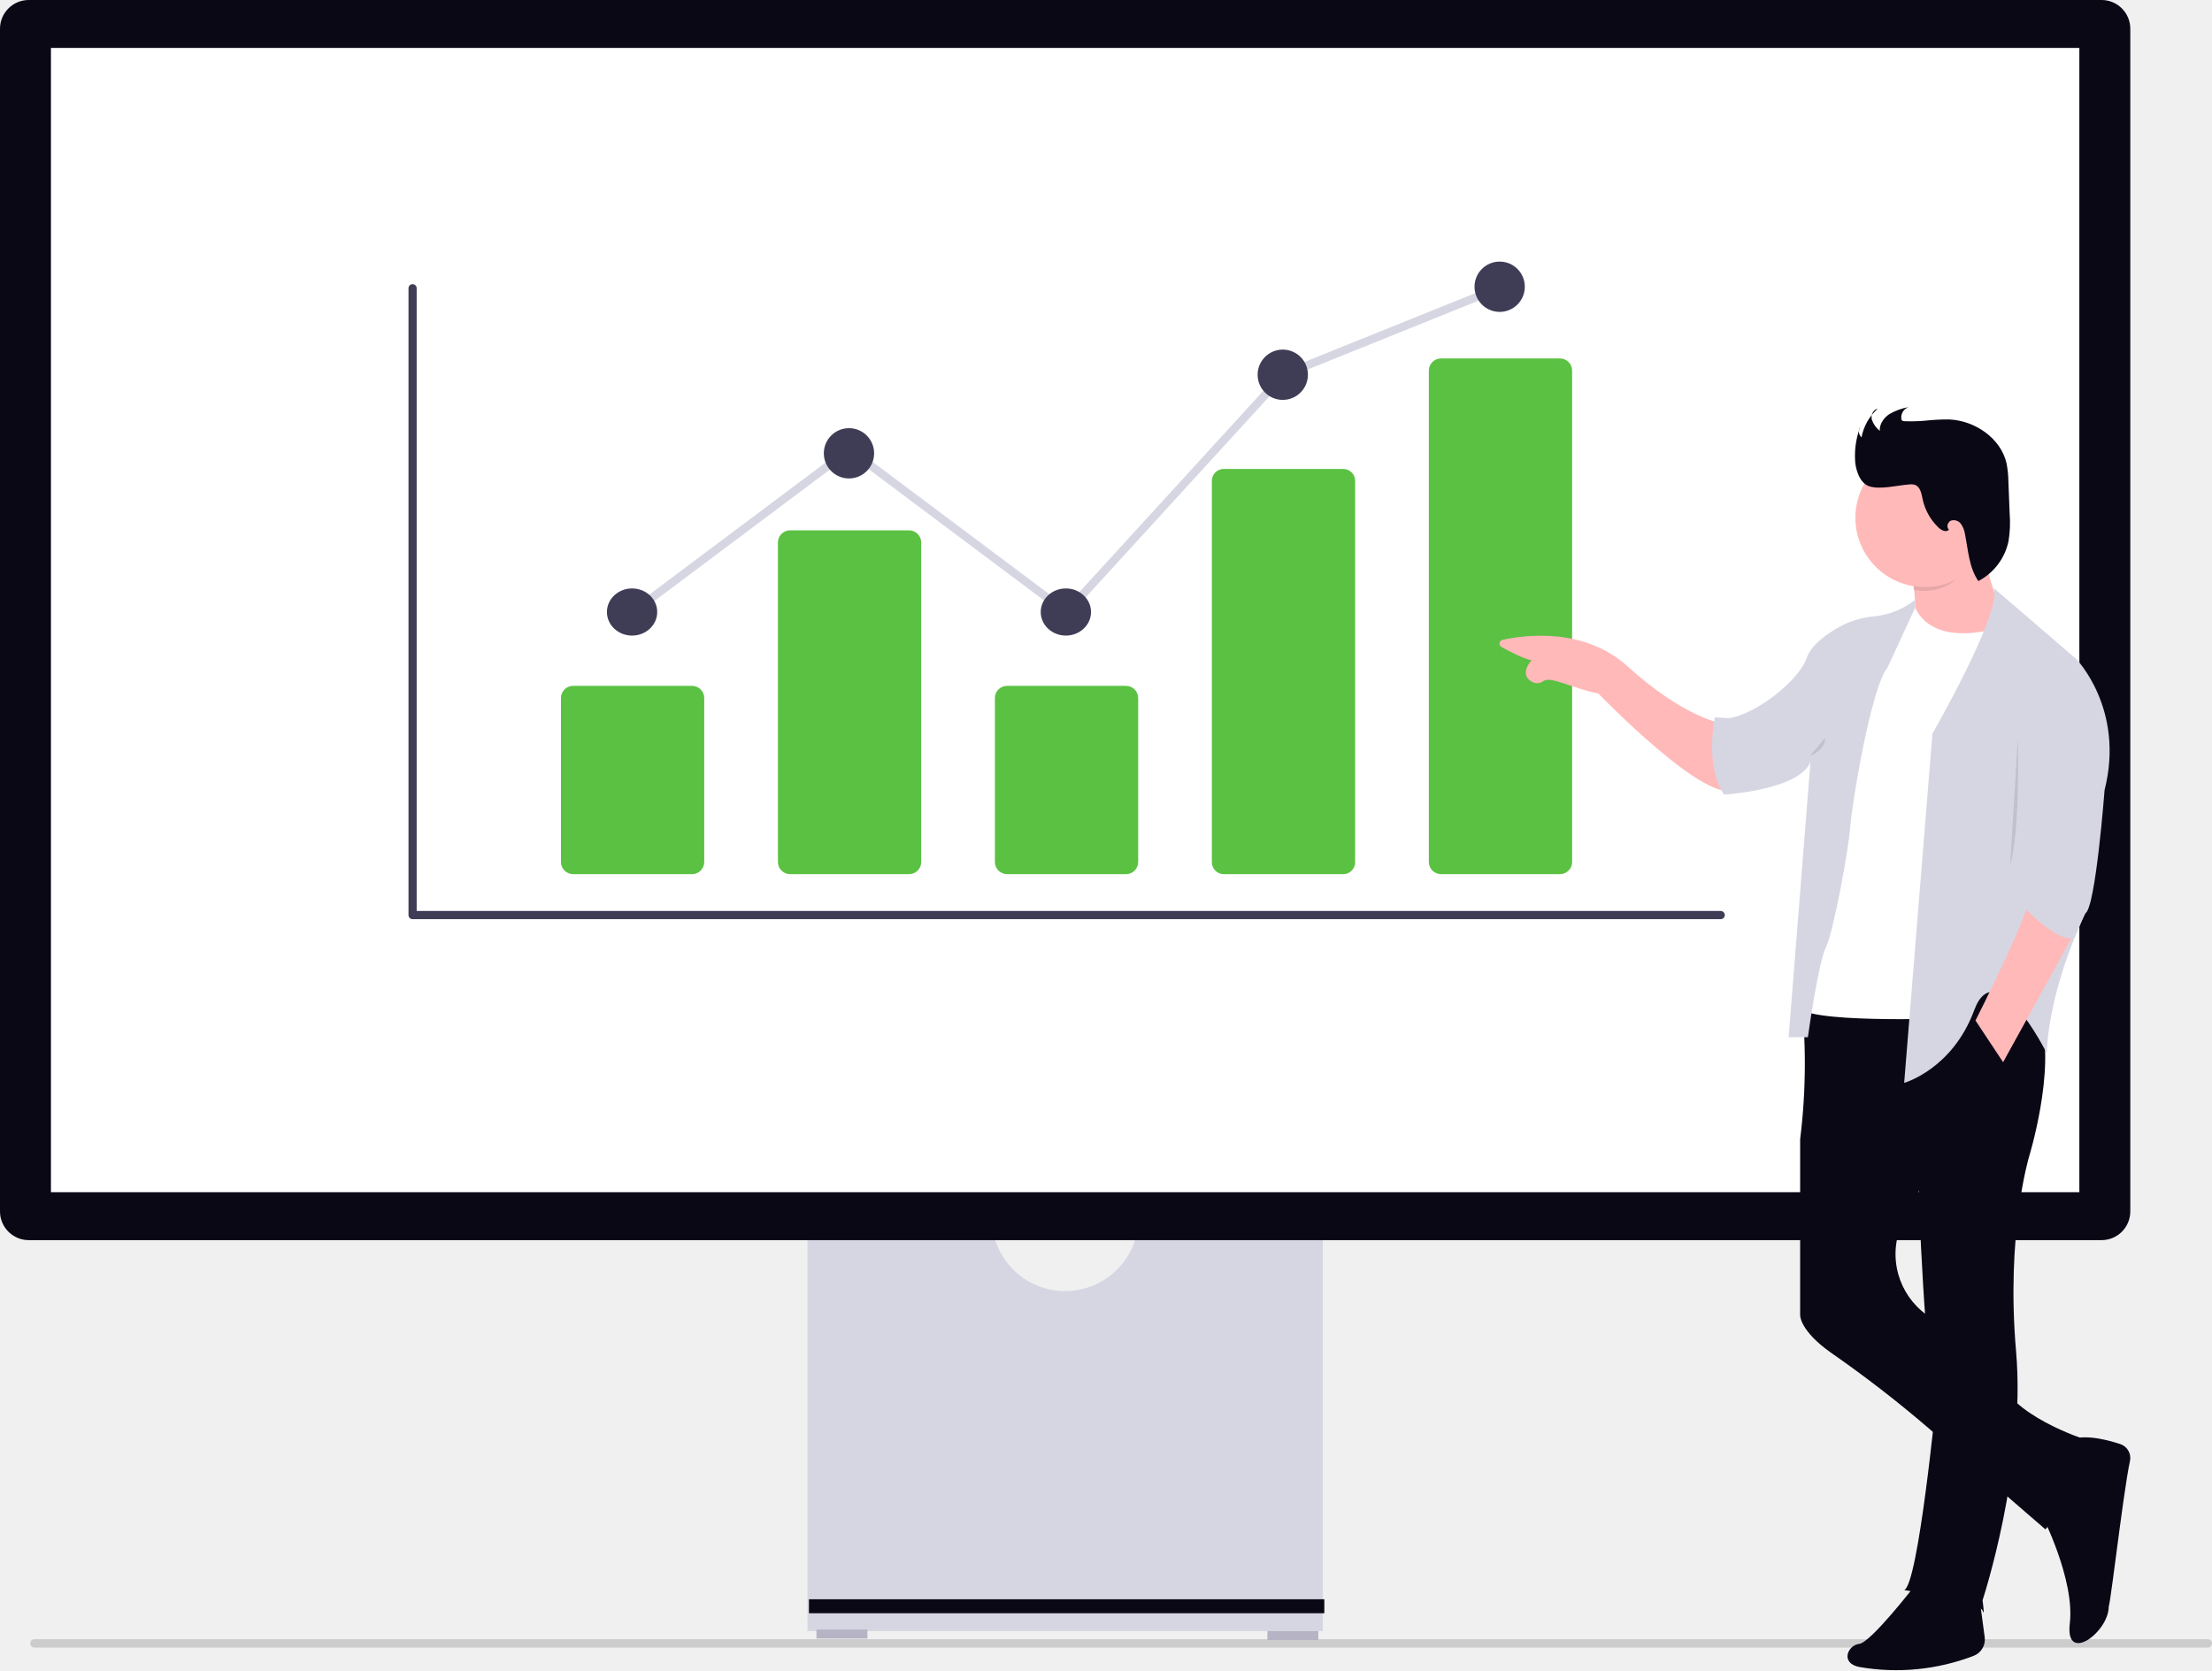
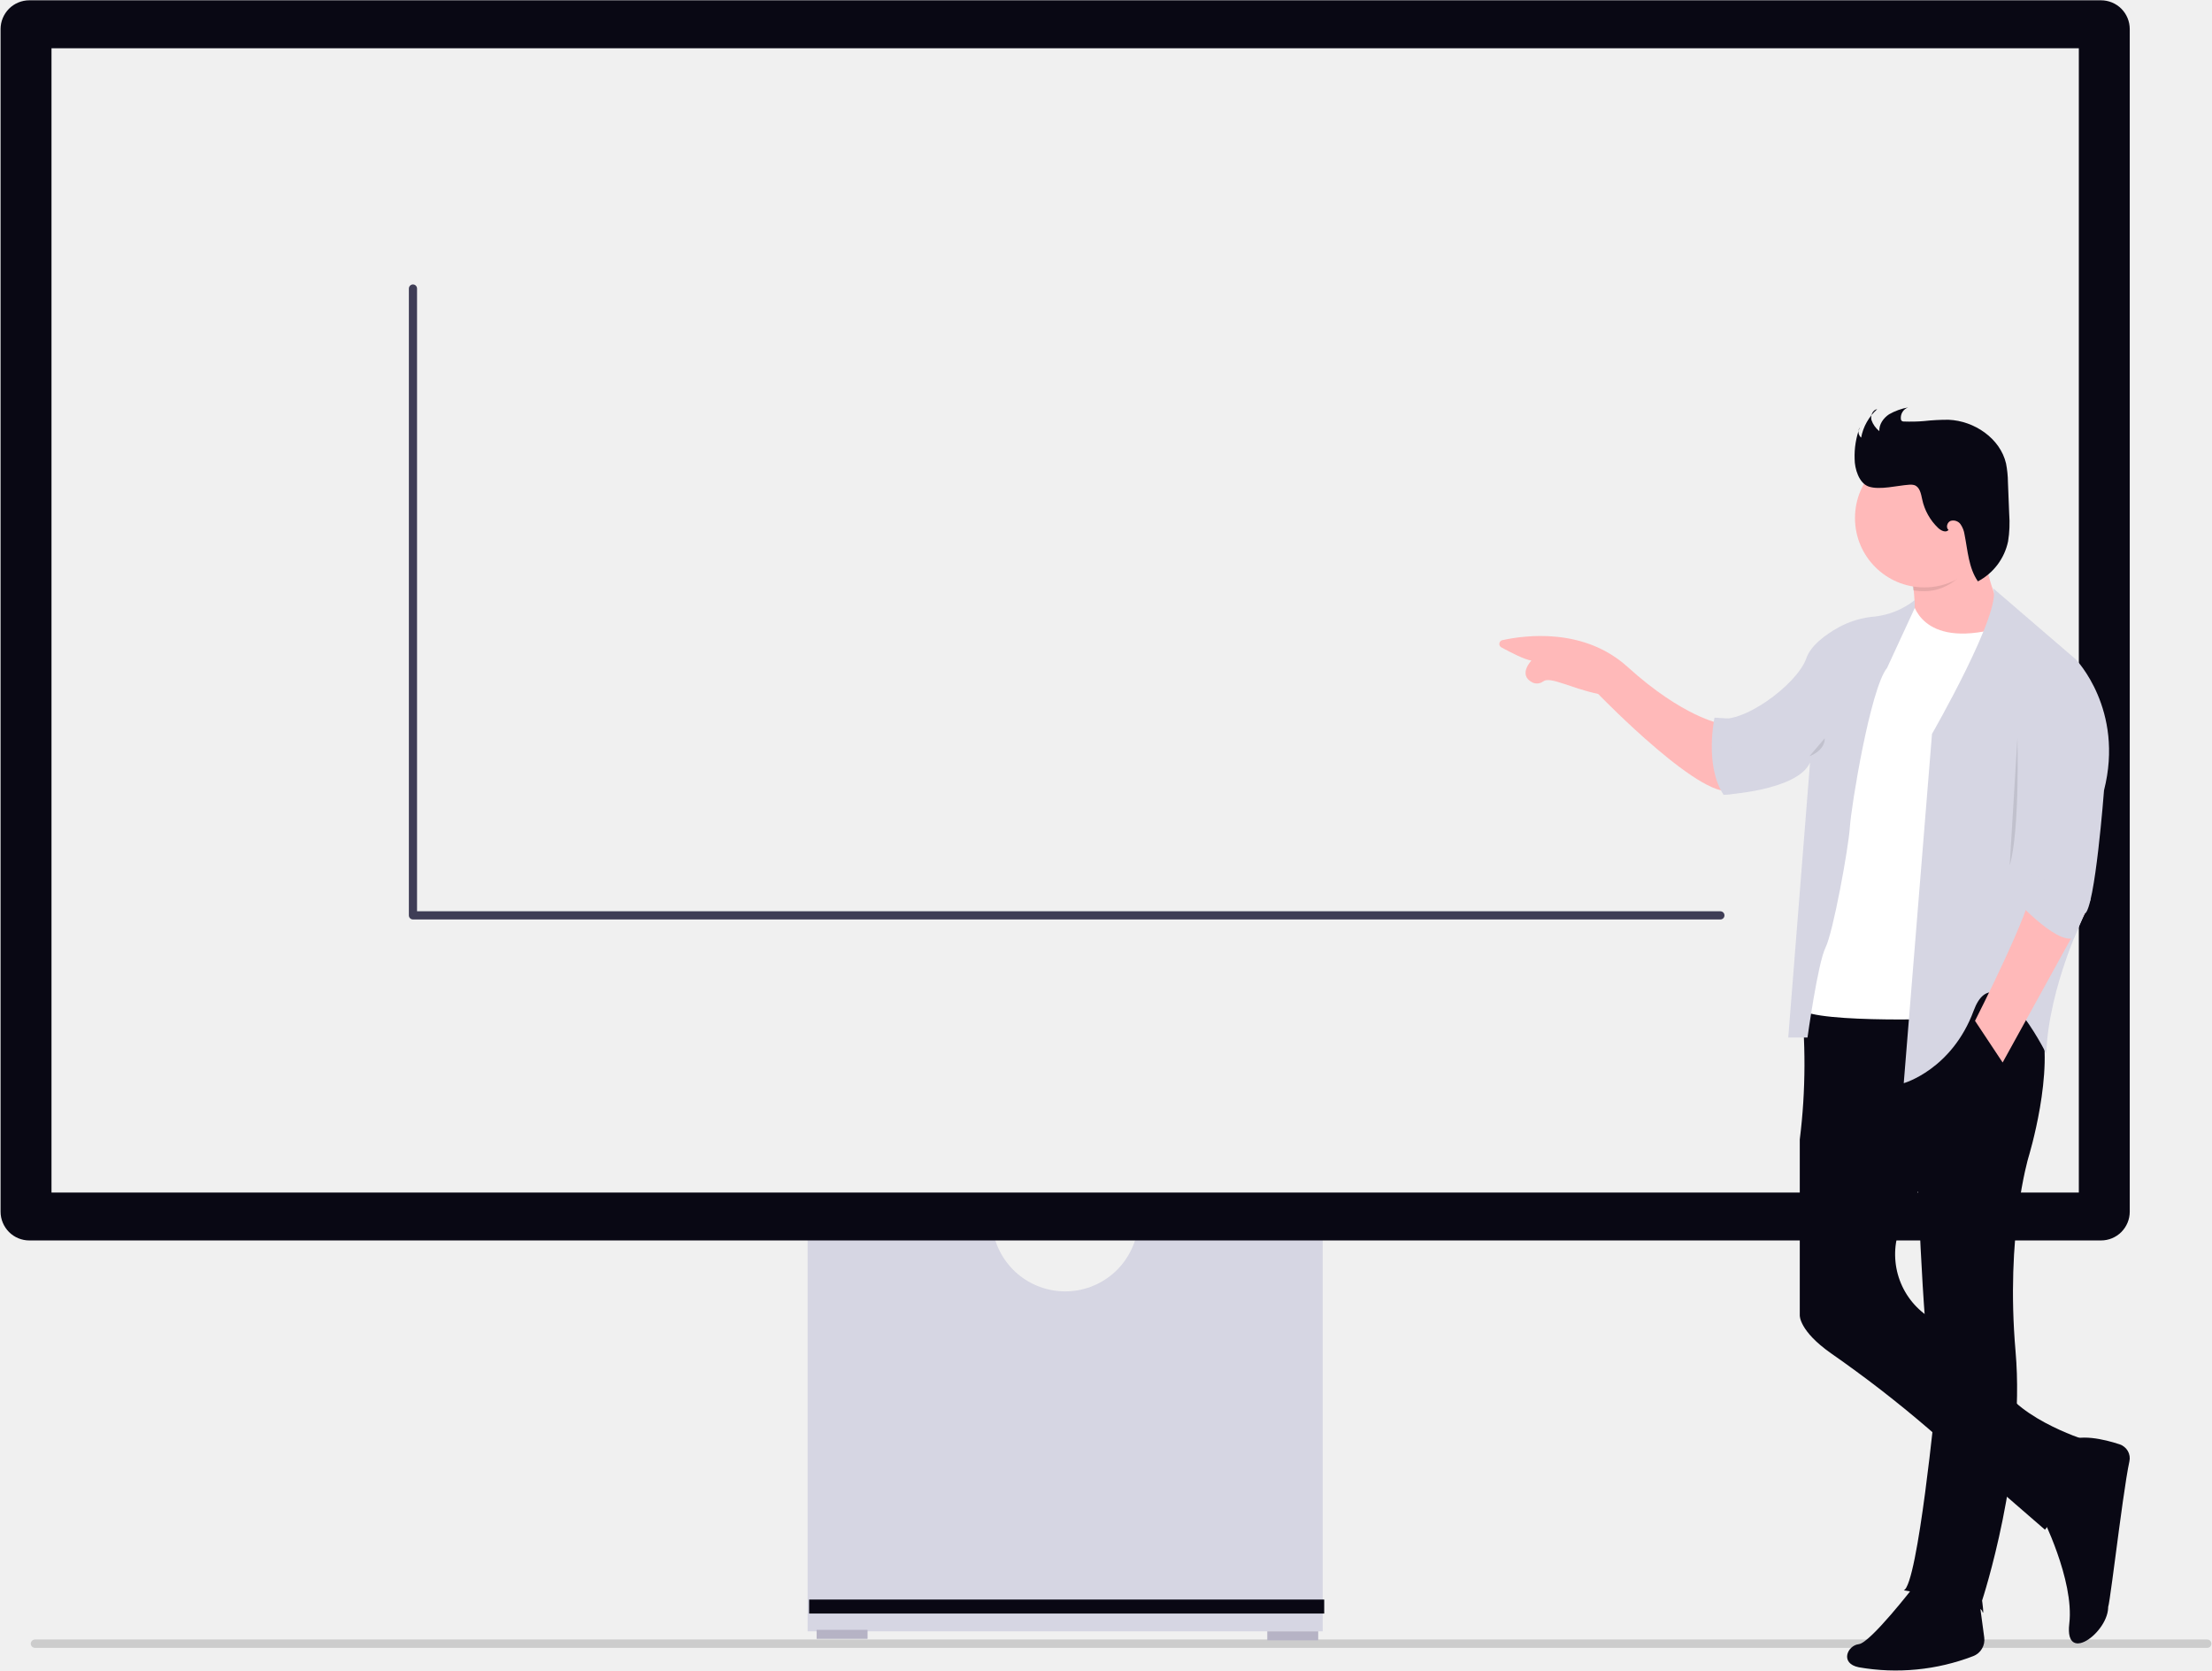
- <svg xmlns="http://www.w3.org/2000/svg" width="880.182" height="664.736" viewBox="0 0 880.182 664.736" role="img" artist="Katerina Limpitsouni" source="https://undraw.co/">
-   <g id="Group_103" data-name="Group 103" transform="translate(-551 -324.713)">
-     <path id="Path_782-231" data-name="Path 782" d="M15.18,488.859a1.7,1.7,0,0,0,1.734,1.669H881.621a1.67,1.67,0,1,0,0-3.337H16.914A1.7,1.7,0,0,0,15.18,488.859Z" transform="translate(547.826 489.929)" fill="#ccc" />
-     <path id="Path_783-232" data-name="Path 783" d="M360.492,370.945a29.205,29.205,0,0,1-57.628,0H229.146V530.7H434.209V370.945H360.492Z" transform="translate(643.158 443.177)" fill="#d6d6e3" />
-     <rect id="Rectangle_253" data-name="Rectangle 253" width="20.268" height="3.577" transform="translate(875.882 973.285)" fill="#b6b3c5" />
-     <rect id="Rectangle_254" data-name="Rectangle 254" width="20.268" height="3.577" transform="translate(1055.311 973.88)" fill="#b6b3c5" />
-     <rect id="Rectangle_255" data-name="Rectangle 255" width="205.064" height="5.561" transform="translate(872.902 961.224)" fill="#090814" />
-     <path id="Path_784-233" data-name="Path 784" d="M836.241,515.493H11.432A11.445,11.445,0,0,1,0,504.061V33.344A11.445,11.445,0,0,1,11.432,21.911H836.241a11.445,11.445,0,0,1,11.432,11.432V504.061a11.446,11.446,0,0,1-11.432,11.432Z" transform="translate(551 302.802)" fill="#090814" />
-     <rect id="Rectangle_256" data-name="Rectangle 256" width="807.138" height="455.431" transform="translate(571.266 343.789)" fill="#fff" />
-     <g id="Group_101" data-name="Group 101" transform="translate(713.544 428.829)">
-       <path id="Path_1631-234" data-name="Path 1631" d="M329.256,249.686l-86.542-64.821L157.355,248.8l-1.955-2.606,87.314-65.4,86.131,64.513,85.589-93.664.344-.14,86.337-34.785,1.218,3.022L416.34,154.387Z" transform="translate(-67.207 -107.955)" fill="#d6d6e3" />
-       <path id="Path_1625-235" data-name="Path 1625" d="M841.882,590.59H321.361a1.629,1.629,0,0,1-1.629-1.629V339.476a1.629,1.629,0,0,1,3.258,0V587.332H841.882a1.629,1.629,0,1,1,0,3.258Z" transform="translate(-319.732 -328.874)" fill="#3f3d56" />
-       <path id="Path_1626-236" data-name="Path 1626" d="M409.151,510.934H361.807a4.841,4.841,0,0,1-4.836-4.835V440.835A4.841,4.841,0,0,1,361.807,436h47.343a4.841,4.841,0,0,1,4.836,4.835V506.1A4.841,4.841,0,0,1,409.151,510.934Z" transform="translate(-296.308 -267.137)" fill="#5bc142" />
-       <path id="Path_1627-237" data-name="Path 1627" d="M462.151,534.835H414.807A4.841,4.841,0,0,1,409.971,530V402.835A4.841,4.841,0,0,1,414.807,398h47.343a4.841,4.841,0,0,1,4.836,4.835V530a4.841,4.841,0,0,1-4.836,4.835Z" transform="translate(-262.971 -291.039)" fill="#5bc142" />
-       <path id="Path_1628-238" data-name="Path 1628" d="M515.151,510.934H467.807a4.841,4.841,0,0,1-4.836-4.835V440.835A4.841,4.841,0,0,1,467.807,436h47.343a4.841,4.841,0,0,1,4.836,4.835V506.1A4.841,4.841,0,0,1,515.151,510.934Z" transform="translate(-229.635 -267.137)" fill="#5bc142" />
-       <path id="Path_1629-239" data-name="Path 1629" d="M568.151,544.271H520.807a4.735,4.735,0,0,1-4.836-4.616V387.617A4.735,4.735,0,0,1,520.807,383h47.343a4.735,4.735,0,0,1,4.836,4.616V539.654A4.735,4.735,0,0,1,568.151,544.271Z" transform="translate(-196.299 -300.474)" fill="#5bc142" />
-       <path id="Path_1630-240" data-name="Path 1630" d="M621.151,561.253H573.807a4.841,4.841,0,0,1-4.836-4.835V360.835A4.841,4.841,0,0,1,573.807,356h47.343a4.841,4.841,0,0,1,4.836,4.835V556.418a4.841,4.841,0,0,1-4.836,4.835Z" transform="translate(-162.962 -317.456)" fill="#5bc142" />
-       <ellipse id="Ellipse_336" data-name="Ellipse 336" cx="10.007" cy="9.381" rx="10.007" ry="9.381" transform="translate(78.959 130.086)" fill="#3f3d56" />
-       <circle id="Ellipse_337" data-name="Ellipse 337" cx="10.007" cy="10.007" r="10.007" transform="translate(165.266 66.294)" fill="#3f3d56" />
-       <ellipse id="Ellipse_338" data-name="Ellipse 338" cx="10.007" cy="9.381" rx="10.007" ry="9.381" transform="translate(251.573 130.086)" fill="#3f3d56" />
-       <circle id="Ellipse_339" data-name="Ellipse 339" cx="10.007" cy="10.007" r="10.007" transform="translate(337.88 35.023)" fill="#3f3d56" />
-       <ellipse id="Ellipse_340" data-name="Ellipse 340" cx="10.007" cy="10.009" rx="10.007" ry="10.009" transform="translate(424.187 0)" fill="#3f3d56" />
+ <svg xmlns="http://www.w3.org/2000/svg" version="1.2" viewBox="0 0 881.469 665.354" width="882" height="666">
+   <style>
+ 		.s0 { fill: #cccccc } 
+ 		.s1 { fill: #d6d6e3 } 
+ 		.s2 { fill: #b6b3c5 } 
+ 		.s3 { fill: #090814 } 
+ 		.s4 { fill: #3f3d56 } 
+ 		.s5 { fill: #ffb9b9 } 
+ 		.s6 { fill: #ffffff } 
+ 		.s7 { opacity: .1;fill: #000000 } 
+ 	</style>
+   <g id="Group_103">
+     <path id="Path_782-231" class="s0" d="m12.26 654.68q0 0.34 0.14 0.65 0.13 0.31 0.38 0.55 0.24 0.23 0.56 0.36 0.31 0.12 0.65 0.11h865.51c0.45 0.02 0.89-0.14 1.22-0.46 0.33-0.31 0.52-0.75 0.52-1.2 0-0.46-0.19-0.9-0.52-1.21-0.33-0.32-0.77-0.48-1.22-0.46h-865.51q-0.34-0.01-0.65 0.11-0.32 0.13-0.56 0.36-0.25 0.24-0.38 0.55-0.14 0.31-0.14 0.64z" />
+     <path id="Path_783-232" class="s1" d="m453.31 489.86c-1.14 6.84-4.65 13.05-9.93 17.53-5.29 4.48-11.99 6.94-18.91 6.94-6.93 0-13.63-2.46-18.92-6.94-5.27-4.48-8.8-10.69-9.93-17.53h-73.79v159.9h205.26v-159.9z" />
+     <path id="Rectangle_253" class="s2" d="m325.42 649.17h20.29v3.59h-20.29z" />
+     <path id="Rectangle_254" class="s2" d="m505.01 649.77h20.29v3.58h-20.29z" />
+     <path id="Rectangle_255" class="s3" d="m322.43 637.1h205.26v5.57h-205.26z" />
+     <path id="Path_784-233" class="s3" d="m837.25 494.04h-825.58c-1.5 0-2.98-0.3-4.37-0.87-1.39-0.58-2.65-1.42-3.71-2.48-1.06-1.07-1.9-2.33-2.48-3.72-0.58-1.38-0.88-2.87-0.88-4.37v-471.16c0-1.5 0.3-2.98 0.88-4.37 0.58-1.39 1.42-2.66 2.48-3.72 1.06-1.06 2.32-1.9 3.71-2.48 1.39-0.57 2.87-0.87 4.37-0.87h825.58c1.5 0 2.99 0.3 4.38 0.87 1.39 0.58 2.65 1.42 3.71 2.48 1.06 1.06 1.9 2.33 2.48 3.72 0.57 1.39 0.87 2.87 0.87 4.37v471.16c0 1.5-0.3 2.99-0.87 4.37-0.58 1.39-1.42 2.65-2.48 3.72-1.06 1.06-2.32 1.9-3.71 2.48-1.39 0.57-2.88 0.87-4.38 0.87zm-816.73-19.09h807.88v-455.85h-807.88z" />
+     <g id="Group_101">
+       <path id="Path_1625-235" class="s4" d="m685.56 366.17h-521q-0.32 0-0.62-0.12-0.3-0.13-0.53-0.36-0.23-0.22-0.35-0.52-0.13-0.3-0.13-0.63v-249.71c0-0.43 0.18-0.85 0.48-1.15 0.31-0.31 0.72-0.48 1.15-0.48 0.44 0 0.85 0.17 1.15 0.48 0.31 0.3 0.48 0.72 0.48 1.15v248.08h519.37c0.44 0 0.85 0.18 1.16 0.48 0.3 0.31 0.47 0.72 0.47 1.15 0 0.44-0.17 0.85-0.47 1.15-0.31 0.31-0.72 0.48-1.16 0.48z" />
    </g>
-     <g id="Group_102" data-name="Group 102" transform="translate(1147.675 486.741)">
-       <path id="Path_1647-241" data-name="Path 1647" d="M852.789,302.971s-14.822-2.556-36.8-22.489c-17.389-15.766-40.844-12.666-49.888-10.678a1.544,1.544,0,0,0-.411,2.867c3.655,2,9.322,4.922,11.978,5.255,0,0-5.478,5.667.344,8.7a4.189,4.189,0,0,0,4.378-.422c2.8-2.044,10.578,2.6,21.855,5.011,0,0,43.955,45.488,54.177,37.777Z" transform="translate(-764.883 -177.174)" fill="#ffb9b9" />
-       <path id="Path_1648-242" data-name="Path 1648" d="M912.11,246.027s4.089,17.377,0,29.644l18.4,2.555,16.355-8.178V259.316s-7.667-16.355-5.622-35.266Z" transform="translate(-748.527 -182.073)" fill="#ffb9b9" />
-       <path id="Path_1649-243" data-name="Path 1649" d="M959,585.888s13.333,26.066,11.244,43.444,17.377,2.044,15.333-8.178c-.433,12.374,5.722-43.333,8.6-56.377a5.822,5.822,0,0,0-3.866-6.789c-6.145-2.022-16.433-4.5-21.6-.711C961.078,562.888,959,585.888,959,585.888Z" transform="translate(-743.318 -145.273)" fill="#090814" />
-       <path id="Path_1650-244" data-name="Path 1650" d="M916.154,608.743s-17.378,22.488-21.977,23-7.667,7.667,0,9.2a85.931,85.931,0,0,0,45.555-4.444,6.956,6.956,0,0,0,4.367-7.4l-2.933-21.889Z" transform="translate(-751.037 -139.507)" fill="#090814" />
-       <path id="Path_1651-245" data-name="Path 1651" d="M889.417,393.78,872.75,396a243.914,243.914,0,0,1-.2,58.588v70s-.322,6.167,12.478,15.133a478.531,478.531,0,0,1,38.755,30L970.16,609.9s18.4-22.489,15.844-35.777c0,0-30.666-9.711-34.755-25.555-2.344-9.067-14.233-16.666-23.966-21.444A29.8,29.8,0,0,1,911.338,493.3a26.08,26.08,0,0,1,2.611-6.567c8.178-14.311,19.933-46.51,19.933-46.51l-22.488-42.866Z" transform="translate(-752.923 -163.218)" fill="#090814" />
-       <path id="Path_1653-246" data-name="Path 1653" d="M911.441,634s30.155,5.111,31.177,8.178,0-4.089,0-4.089S960,585.447,955.951,538.947s5.111-77.177,5.111-77.177,10.733-34.755,4.6-54.688-70.532-11.244-70.532-11.244,22.489,52.644,21.978,77.688c0,0,2.555,75.643,7.155,84.332C924.218,557.814,917.063,631.924,911.441,634Z" transform="translate(-750.412 -163.198)" fill="#090814" />
-       <path id="Path_1654-247" data-name="Path 1654" d="M917.544,255.79s3.067,18.889,33.733,10.733l-20.4,155.364s-59.288,2.044-58.777-5.111l12.222-94.032Z" transform="translate(-752.972 -178.547)" fill="#fff" />
-       <path id="Path_1657-248" data-name="Path 1657" d="M921.667,255.33a31.633,31.633,0,0,1-15.789,6.5,35.921,35.921,0,0,0-14.511,4.311c-5.255,2.944-11.111,7.222-12.889,12.433-3.578,10.222-26.066,27.088-36.288,23.511l3.578,30.666s29.133-1.533,34.244-12.778L871.334,429.4H879s4.089-29.644,7.155-35.777,9.2-39.866,9.711-48.044,8.178-55.2,14.822-63.332l10.989-23.766Z" transform="translate(-756.294 -178.599)" fill="#d6d6e3" />
-       <path id="Path_1658-249" data-name="Path 1658" d="M939.965,238.974c-.667-4.844.667-7.867,1.278-13.544L912.11,247.407s.7,2.967,1.233,7.311a27.779,27.779,0,0,0,4.444.356C927.9,255.074,935.176,247.174,939.965,238.974Z" transform="translate(-748.527 -181.92)" opacity="0.1" />
-       <circle id="Ellipse_347" data-name="Ellipse 347" cx="27.6" cy="27.6" r="27.6" transform="translate(141.606 16.432)" fill="#ffb9b9" />
-       <path id="Path_1660-250" data-name="Path 1660" d="M890.521,201.6a32.24,32.24,0,0,1,2.051-12.6,3.148,3.148,0,0,0,.533,4.1,20.183,20.183,0,0,1,6.4-11.342c-1.815.3-2.748,2.543-2.3,4.328a9.844,9.844,0,0,0,3.148,4.43c-.154-2.7,1.631-5.22,3.887-6.7a23.32,23.32,0,0,1,7.589-2.748,4.4,4.4,0,0,0-2.913,4.512,1.261,1.261,0,0,0,.379.872,1.446,1.446,0,0,0,.862.226,66.027,66.027,0,0,0,7.968-.174,83.565,83.565,0,0,1,9.814-.523c10.255.431,20.562,7.435,22.859,17.434a40.077,40.077,0,0,1,.749,7.363l.5,12.624a46.147,46.147,0,0,1-.451,11.034,23.382,23.382,0,0,1-12.009,15.875c-3.7-5.363-4.03-12.255-5.312-18.644a9.435,9.435,0,0,0-1.6-4.1,3.6,3.6,0,0,0-3.948-1.333c-1.385.554-1.979,2.666-.831,3.61-1.026,1.21-2.943.308-4.1-.769a22.028,22.028,0,0,1-6.389-11.414c-.461-2.195-.923-4.9-3.077-5.651a5.722,5.722,0,0,0-2.276-.154c-4.492.308-11.517,2.164-15.865.738C892.2,211.282,890.521,205.385,890.521,201.6Z" transform="translate(-749.054 -181.07)" fill="#090814" />
-       <path id="Path_1662-251" data-name="Path 1662" d="M842.109,297.42s-4.089,18.889,3.578,30.666l4.344-.356-2.367-30Z" transform="translate(-756.424 -173.923)" fill="#d6d6e3" />
-       <path id="Path_1664-252" data-name="Path 1664" d="M945.333,251,978.3,279.366S997.721,299.3,989.543,331.5c0,0-3.578,47.022-7.667,49.066,0,0-14.311,28.622-15.333,55.71,0,0-20.189-40.633-28.888-17.122S909.8,448.041,909.8,448.041l11.244-139.009S949.422,259.644,945.333,251Z" transform="translate(-748.783 -179.08)" fill="#d6d6e3" />
-       <path id="Path_1665-253" data-name="Path 1665" d="M957.573,358.931s8.178-5.622,21.466,9.711L946.329,427.93,935.34,411.341S958.6,365.575,957.573,358.931Z" transform="translate(-745.946 -167.201)" fill="#ffb9b9" />
-       <path id="Path_1667-254" data-name="Path 1667" d="M948.22,361.769s18.089,20.311,25.144,17.055l6.533-15.211L955.375,353.08Z" transform="translate(-744.515 -167.739)" fill="#d6d6e3" />
-       <path id="Path_1670-255" data-name="Path 1670" d="M950.827,304.78s1.022,36.8-3.067,50.6" transform="translate(-744.566 -173.105)" opacity="0.1" />
-       <path id="Path_1671-256" data-name="Path 1671" d="M876,311.935s6.133-2.044,6.133-7.155" transform="translate(-752.539 -173.105)" opacity="0.1" />
+     <g id="Group_102">
+       <path id="Path_1647-241" class="s5" d="m685.45 288.09c0 0-14.83-2.55-36.83-22.5-17.41-15.79-40.88-12.69-49.94-10.69q-0.47 0.1-0.8 0.45-0.33 0.36-0.4 0.84-0.07 0.48 0.15 0.91 0.22 0.43 0.64 0.67c3.66 1.99 9.33 4.92 11.99 5.25 0 0-5.48 5.68 0.34 8.71q0.53 0.26 1.1 0.36 0.57 0.11 1.15 0.05 0.58-0.06 1.13-0.27 0.54-0.21 1.01-0.56c2.8-2.05 10.58 2.6 21.88 5.02 0 0 43.99 45.53 54.22 37.81z" />
+       <path id="Path_1648-242" class="s5" d="m761.2 226.19c0 0 4.09 17.4 0 29.68l18.42 2.55 16.36-8.19v-10.74c0 0-7.66-16.36-5.62-35.3z" />
+       <path id="Path_1649-243" class="s3" d="m813.35 603.2c0 0 13.34 26.09 11.25 43.49-2.09 17.39 17.4 2.04 15.34-8.19-0.43 12.38 5.74-43.37 8.61-56.43q0.24-1.06 0.08-2.13-0.17-1.07-0.7-2.01-0.54-0.94-1.38-1.62-0.83-0.7-1.86-1.04c-6.16-2.02-16.45-4.5-21.62-0.71-7.65 5.62-9.72 28.64-9.72 28.64z" />
+       <path id="Path_1650-244" class="s3" d="m762.73 631.85c0 0-17.39 22.51-22 23.02-4.59 0.52-7.67 7.68 0 9.21q5.73 1 11.53 1.22 5.8 0.21 11.57-0.35 5.79-0.56 11.43-1.9 5.66-1.34 11.07-3.42 1.1-0.43 1.99-1.18 0.89-0.76 1.48-1.77 0.6-1 0.83-2.15 0.23-1.14 0.08-2.3l-2.94-21.91z" />
+       <path id="Path_1651-245" class="s3" d="m734.09 392.95l-16.69 2.23q0.86 7.29 1.28 14.63 0.41 7.35 0.39 14.69-0.03 7.35-0.49 14.69-0.47 7.33-1.38 14.63v70.07c0 0-0.32 6.16 12.49 15.14q5.04 3.5 9.98 7.14 4.96 3.62 9.8 7.37 4.85 3.77 9.61 7.64 4.75 3.88 9.41 7.88l46.41 40.22c0 0 18.42-22.52 15.87-35.82 0 0-30.7-9.72-34.8-25.57-2.34-9.08-14.24-16.69-23.98-21.47-3.04-1.47-5.81-3.45-8.19-5.86-2.37-2.4-4.32-5.19-5.76-8.25-1.44-3.06-2.35-6.34-2.69-9.7-0.35-3.37-0.12-6.76 0.68-10.04q0.21-0.86 0.48-1.7 0.27-0.86 0.6-1.68 0.33-0.83 0.71-1.63 0.38-0.8 0.82-1.57c8.19-14.32 19.95-46.55 19.95-46.55l-22.5-42.9z" />
+       <path id="Path_1653-246" class="s3" d="m758.64 633.42c0 0 30.19 5.11 31.21 8.19 1.02 3.06 0-4.1 0-4.1 0 0 17.39-52.69 13.34-99.23-4.05-46.54 5.11-77.25 5.11-77.25 0 0 10.75-34.79 4.61-54.74-6.14-19.95-70.6-11.25-70.6-11.25 0 0 22.51 52.69 22 77.76 0 0 2.57 75.71 7.17 84.41-0.05-0.05-7.21 74.13-12.84 76.21z" />
+       <path id="Path_1654-247" class="s6" d="m762.19 239.49c0 0 3.06 18.91 33.76 10.74l-20.42 155.52c0 0-59.34 2.04-58.83-5.12l12.23-94.13z" />
+       <path id="Path_1657-248" class="s1" d="m762.99 238.98q-1.71 1.33-3.58 2.42-1.87 1.1-3.87 1.92-2.01 0.83-4.11 1.37-2.09 0.55-4.24 0.8-1.9 0.14-3.79 0.49-1.88 0.35-3.71 0.89-1.83 0.54-3.59 1.28-1.76 0.73-3.44 1.65c-5.26 2.94-11.12 7.23-12.9 12.44-3.58 10.23-26.09 27.12-36.32 23.54l3.58 30.69c0 0 29.16-1.53 34.27-12.79l-8.68 109.53h7.67c0 0 4.1-29.67 7.17-35.81 3.06-6.14 9.21-39.9 9.72-48.08 0.51-8.19 8.18-55.26 14.83-63.39l11-23.8z" />
+       <path id="Path_1658-249" class="s7" d="m789.08 219.28c-0.66-4.84 0.67-7.87 1.28-13.55l-29.16 21.99c0 0 0.7 2.97 1.23 7.33q0.55 0.09 1.11 0.15 0.55 0.07 1.11 0.11 0.55 0.05 1.12 0.07 0.56 0.02 1.11 0.02c10.13 0 17.4-7.91 22.2-16.12z" />
+       <path id="Ellipse_347" class="s5" d="m766.83 233.88c-15.28 0-27.63-12.35-27.63-27.63 0-15.27 12.35-27.62 27.63-27.62 15.27 0 27.62 12.35 27.62 27.62 0 15.28-12.35 27.63-27.62 27.63z" />
+       <path id="Path_1660-250" class="s3" d="m739.06 182.73q-0.06-1.61 0.04-3.21 0.1-1.61 0.36-3.2 0.26-1.59 0.67-3.14 0.42-1.56 0.98-3.06-0.31 0.47-0.44 1.03-0.13 0.55-0.06 1.12 0.08 0.56 0.34 1.07 0.27 0.5 0.7 0.88 0.3-1.63 0.87-3.2 0.57-1.56 1.39-3 0.82-1.46 1.86-2.75 1.05-1.3 2.29-2.4c-1.82 0.3-2.75 2.54-2.3 4.33q0.22 0.65 0.54 1.27 0.32 0.61 0.72 1.17 0.4 0.56 0.87 1.06 0.48 0.5 1.01 0.93c-0.15-2.7 1.64-5.23 3.89-6.71q0.88-0.5 1.8-0.93 0.93-0.43 1.89-0.77 0.95-0.35 1.93-0.61 0.98-0.26 1.98-0.43-0.69 0.24-1.26 0.69-0.57 0.45-0.96 1.07-0.4 0.61-0.58 1.32-0.17 0.7-0.11 1.43 0 0.12 0.03 0.24 0.02 0.13 0.07 0.24 0.05 0.11 0.12 0.21 0.07 0.1 0.16 0.19 0.09 0.06 0.2 0.11 0.1 0.04 0.21 0.07 0.11 0.03 0.22 0.04 0.11 0.01 0.23 0.01 0.99 0.03 1.99 0.04 1 0.01 1.99-0.01 1-0.02 2-0.07 1-0.06 2-0.14 1.22-0.14 2.44-0.24 1.23-0.1 2.46-0.16 1.22-0.07 2.45-0.1 1.23-0.03 2.47-0.02c10.25 0.43 20.57 7.43 22.88 17.44q0.18 0.91 0.31 1.83 0.14 0.92 0.23 1.84 0.1 0.93 0.15 1.85 0.05 0.93 0.06 1.86l0.5 12.63q0.11 1.38 0.13 2.76 0.03 1.39-0.03 2.78-0.05 1.38-0.19 2.76-0.14 1.38-0.36 2.74-0.54 2.53-1.61 4.88-1.08 2.35-2.63 4.41-1.56 2.06-3.53 3.73-1.97 1.67-4.25 2.87c-3.71-5.36-4.04-12.27-5.32-18.66q-0.08-0.55-0.22-1.08-0.14-0.54-0.34-1.06-0.2-0.52-0.47-1.02-0.26-0.49-0.57-0.94-0.33-0.46-0.78-0.79-0.46-0.33-0.99-0.51-0.53-0.18-1.09-0.19-0.56-0.01-1.09 0.15c-1.4 0.56-1.99 2.68-0.83 3.62-1.04 1.21-2.96 0.31-4.11-0.77q-1.21-1.15-2.23-2.46-1.02-1.32-1.83-2.77-0.82-1.45-1.4-3.01-0.59-1.55-0.93-3.19c-0.47-2.2-0.94-4.9-3.09-5.65q-0.28-0.08-0.56-0.13-0.28-0.04-0.57-0.06-0.29-0.02-0.57-0.01-0.29 0.01-0.57 0.04c-4.5 0.31-11.53 2.17-15.88 0.74-4-1.31-5.68-7.22-5.68-11z" />
+       <path id="Path_1662-251" class="s1" d="m683.23 285.79c0 0-4.1 18.9 3.58 30.69l4.35-0.36-2.37-30.02z" />
+       <path id="Path_1664-252" class="s1" d="m794.19 234.17l33 28.38c0 0 19.44 19.96 11.25 52.19 0 0-3.57 47.07-7.66 49.11 0 0-14.33 28.65-15.36 55.76 0 0-20.2-40.67-28.91-17.14-8.7 23.54-27.88 28.92-27.88 28.92l11.26-139.14c0 0 28.4-49.43 24.3-58.08z" />
+       <path id="Path_1665-253" class="s5" d="m809.29 354.09c0 0 8.18-5.63 21.49 9.72l-32.74 59.34-11.01-16.6c0 0 23.29-45.82 22.26-52.46z" />
+       <path id="Path_1667-254" class="s1" d="m801.36 356.39c0 0 18.1 20.33 25.16 17.07l6.55-15.23-24.56-10.54z" />
+       <path id="Path_1670-255" class="s7" d="m803.92 293.97c0 0 1.02 36.84-3.07 50.65" />
+       <path id="Path_1671-256" class="s7" d="m721.04 301.14c0 0 6.14-2.05 6.14-7.17" />
    </g>
  </g>
</svg>
